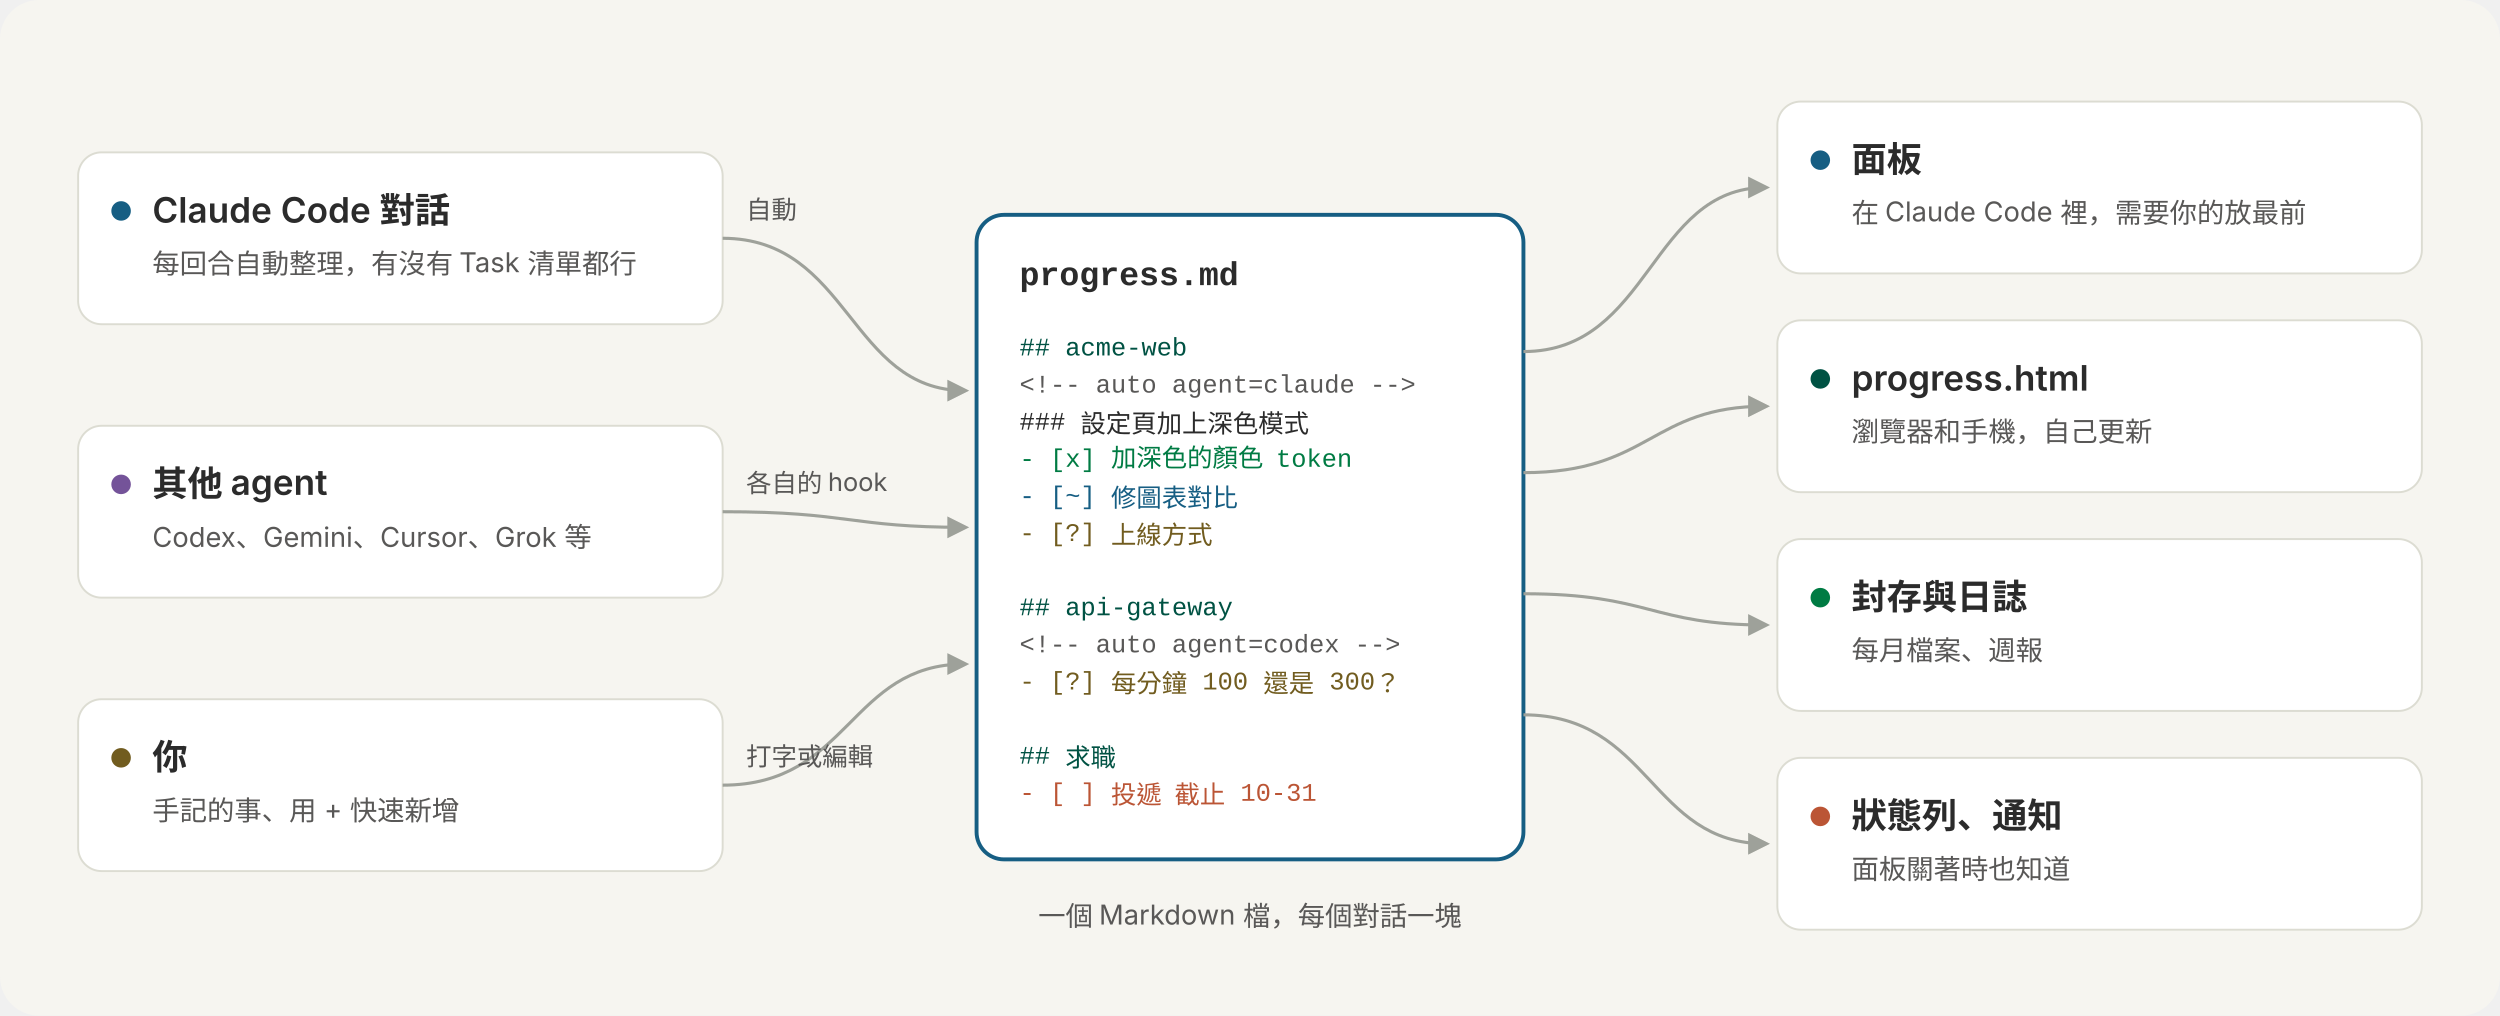
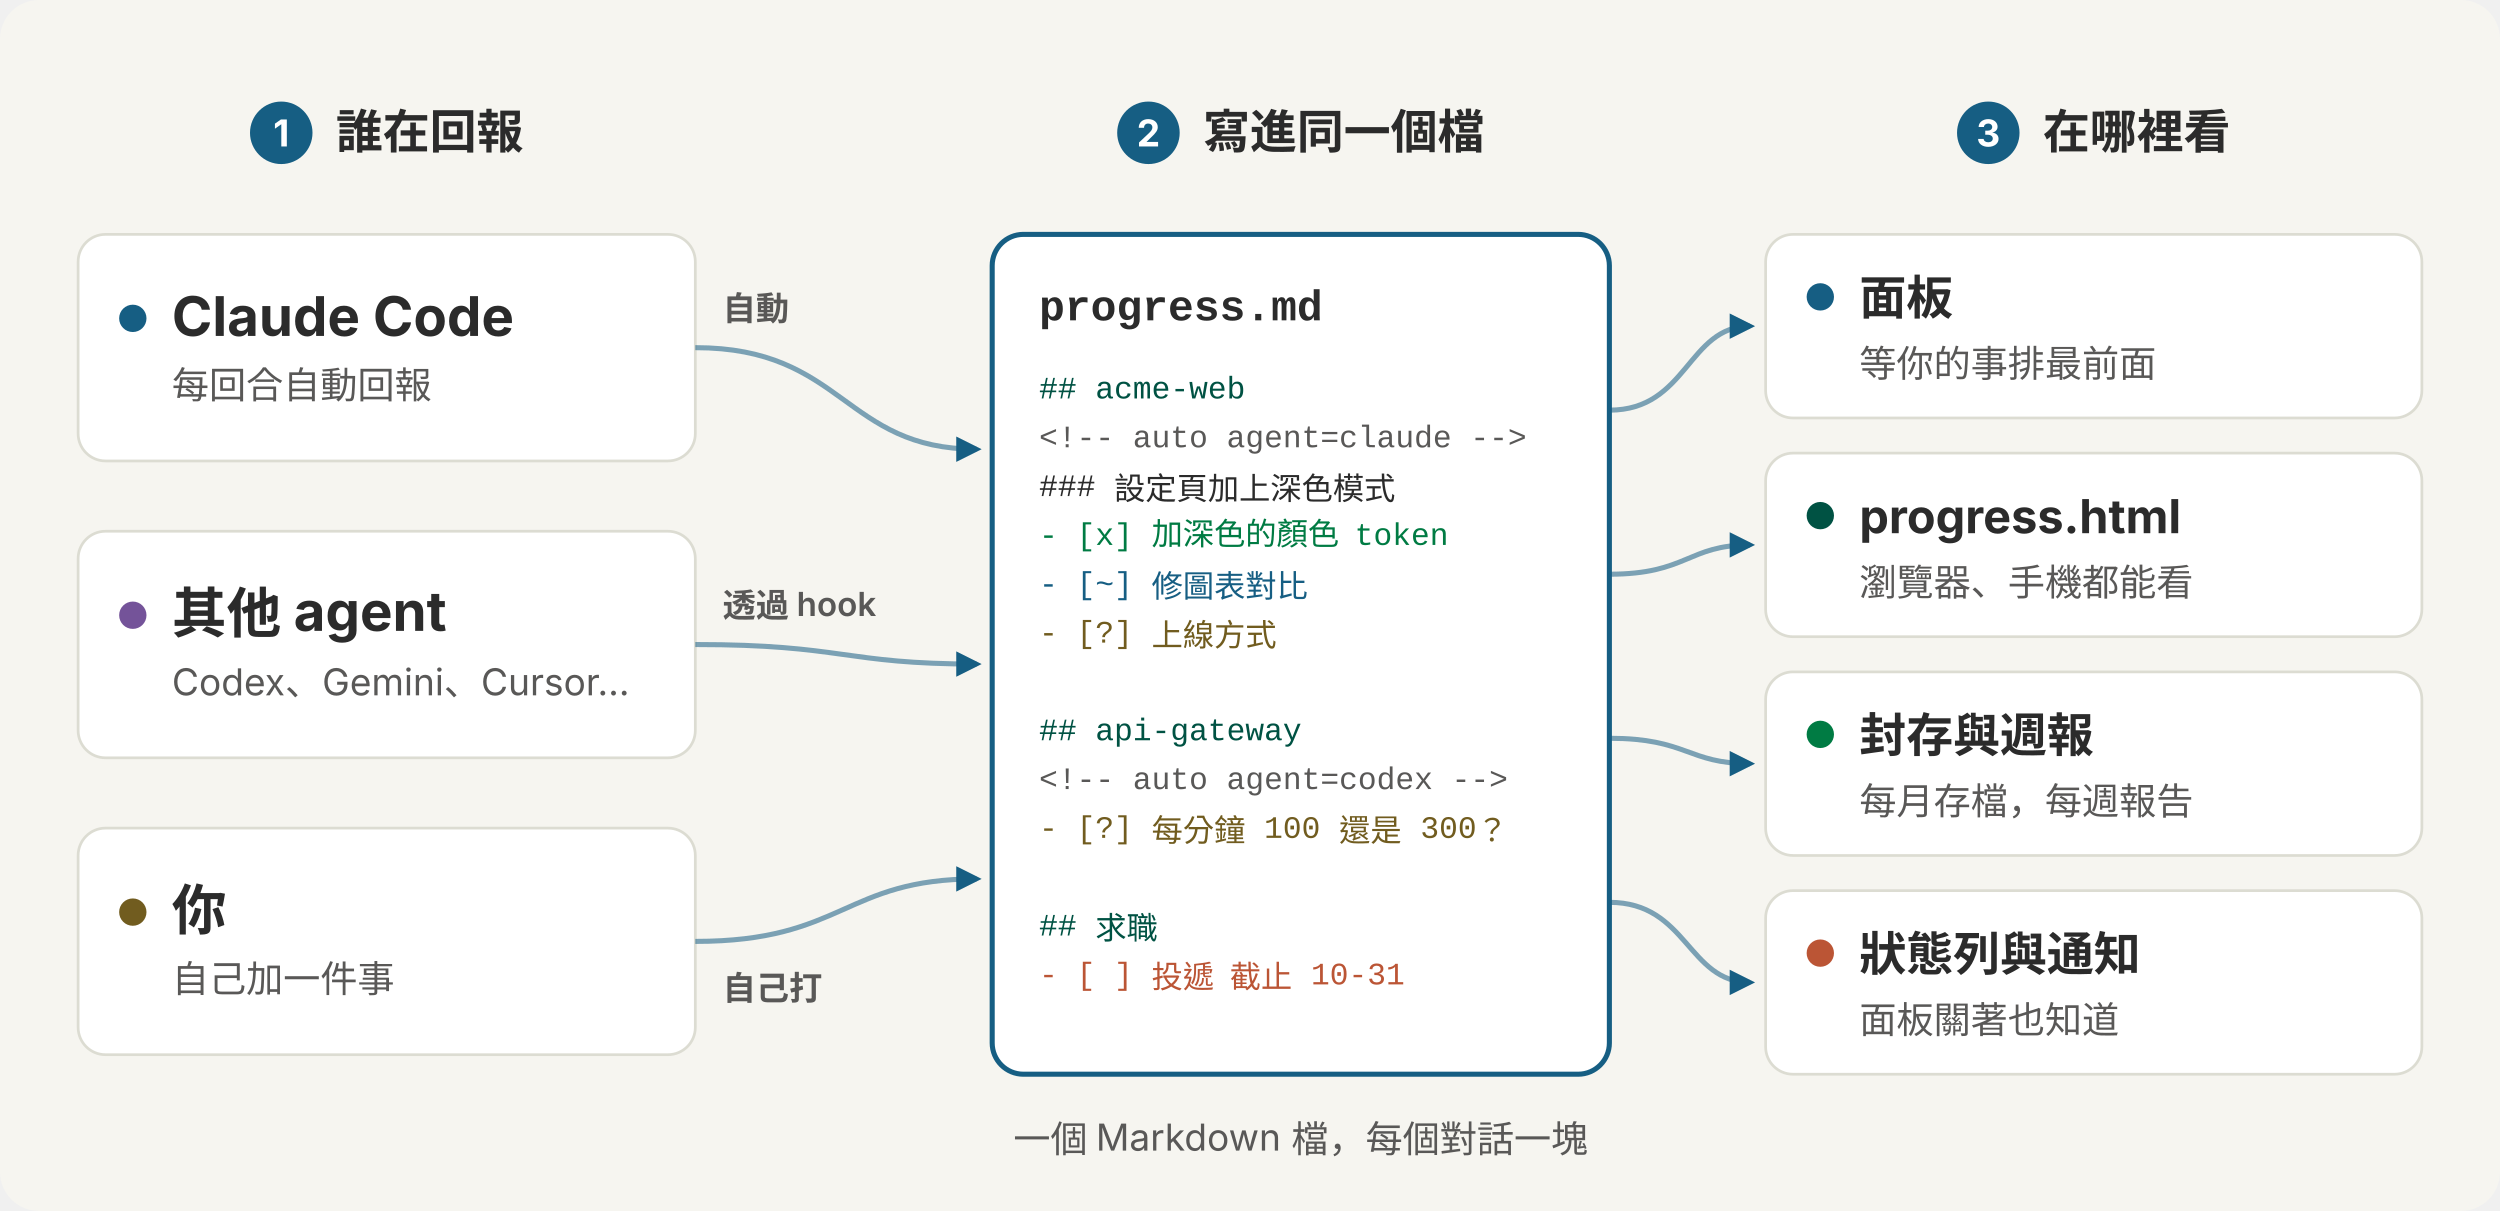
- <svg xmlns="http://www.w3.org/2000/svg" width="1280" height="520" viewBox="0 0 1280 520" role="img" aria-label="progress.md: 一個 Markdown 檔，每個對話一塊">
+ <svg xmlns="http://www.w3.org/2000/svg" width="1280" height="620" viewBox="0 0 1280 620" role="img" aria-label="progress.md: 一個 Markdown 檔，每個對話一塊">
  <defs>
-     <marker id="head" viewBox="0 0 10 10" refX="8" refY="5" markerWidth="7" markerHeight="7" orient="auto-start-reverse">
-       <path d="M0 0L10 5L0 10z" fill="#9EA19A" />
+     <marker id="head" viewBox="0 0 10 10" refX="8" refY="5" markerWidth="5" markerHeight="5" orient="auto-start-reverse">
+       <path d="M0 0L10 5L0 10z" fill="#165E83" />
    </marker>
  </defs>
-   <rect width="1280" height="520" rx="20" fill="#f6f5f0" />
-   <rect x="40" y="78" width="330" height="88" rx="12" fill="#ffffff" stroke="#dcdcd2" />
-   <circle cx="62" cy="108" r="5" fill="#165E83" />
-   <text x="78" y="114" font-family="-apple-system, BlinkMacSystemFont, 'Segoe UI', 'Noto Sans TC', 'Noto Sans SC', 'PingFang TC', 'Microsoft JhengHei', 'Microsoft YaHei', sans-serif" font-size="18" font-weight="600" fill="#2b2b2b">Claude Code 對話</text>
-   <text x="78" y="140" font-family="-apple-system, BlinkMacSystemFont, 'Segoe UI', 'Noto Sans TC', 'Noto Sans SC', 'PingFang TC', 'Microsoft JhengHei', 'Microsoft YaHei', sans-serif" font-size="14" fill="#595857">每回合自動整理，有沒有 Task 清單都行</text>
-   <rect x="40" y="218" width="330" height="88" rx="12" fill="#ffffff" stroke="#dcdcd2" />
-   <circle cx="62" cy="248" r="5" fill="#745399" />
-   <text x="78" y="254" font-family="-apple-system, BlinkMacSystemFont, 'Segoe UI', 'Noto Sans TC', 'Noto Sans SC', 'PingFang TC', 'Microsoft JhengHei', 'Microsoft YaHei', sans-serif" font-size="18" font-weight="600" fill="#2b2b2b">其他 agent</text>
-   <text x="78" y="280" font-family="-apple-system, BlinkMacSystemFont, 'Segoe UI', 'Noto Sans TC', 'Noto Sans SC', 'PingFang TC', 'Microsoft JhengHei', 'Microsoft YaHei', sans-serif" font-size="14" fill="#595857">Codex、Gemini、Cursor、Grok 等</text>
-   <rect x="40" y="358" width="330" height="88" rx="12" fill="#ffffff" stroke="#dcdcd2" />
-   <circle cx="62" cy="388" r="5" fill="#715C1F" />
-   <text x="78" y="394" font-family="-apple-system, BlinkMacSystemFont, 'Segoe UI', 'Noto Sans TC', 'Noto Sans SC', 'PingFang TC', 'Microsoft JhengHei', 'Microsoft YaHei', sans-serif" font-size="18" font-weight="600" fill="#2b2b2b">你</text>
-   <text x="78" y="420" font-family="-apple-system, BlinkMacSystemFont, 'Segoe UI', 'Noto Sans TC', 'Noto Sans SC', 'PingFang TC', 'Microsoft JhengHei', 'Microsoft YaHei', sans-serif" font-size="14" fill="#595857">手記的事、用 + 快速新增</text>
-   <path d="M370 122 C435 122 435 200 494 200" fill="none" stroke="#9EA19A" stroke-width="1.6" marker-end="url(#head)" />
-   <path d="M370 262 C435 262 435 270 494 270" fill="none" stroke="#9EA19A" stroke-width="1.6" marker-end="url(#head)" />
-   <path d="M370 402 C435 402 435 340 494 340" fill="none" stroke="#9EA19A" stroke-width="1.6" marker-end="url(#head)" />
-   <text x="382" y="112" font-family="-apple-system, BlinkMacSystemFont, 'Segoe UI', 'Noto Sans TC', 'Noto Sans SC', 'PingFang TC', 'Microsoft JhengHei', 'Microsoft YaHei', sans-serif" font-size="13" fill="#595857">自動</text>
-   <text x="382" y="252" font-family="-apple-system, BlinkMacSystemFont, 'Segoe UI', 'Noto Sans TC', 'Noto Sans SC', 'PingFang TC', 'Microsoft JhengHei', 'Microsoft YaHei', sans-serif" font-size="13" fill="#595857">各自的 hook</text>
-   <text x="382" y="392" font-family="-apple-system, BlinkMacSystemFont, 'Segoe UI', 'Noto Sans TC', 'Noto Sans SC', 'PingFang TC', 'Microsoft JhengHei', 'Microsoft YaHei', sans-serif" font-size="13" fill="#595857">打字或編輯</text>
-   <rect x="500" y="110" width="280" height="330" rx="14" fill="#ffffff" stroke="#165E83" stroke-width="2" />
-   <text x="522" y="146" font-family="ui-monospace, SFMono-Regular, Menlo, Consolas, 'Liberation Mono', 'Noto Sans Mono CJK TC', 'Noto Sans CJK TC', 'PingFang TC', 'Microsoft JhengHei', monospace" font-size="17" font-weight="700" fill="#2b2b2b">progress.md</text>
-   <g font-family="ui-monospace, SFMono-Regular, Menlo, Consolas, 'Liberation Mono', 'Noto Sans Mono CJK TC', 'Noto Sans CJK TC', 'PingFang TC', 'Microsoft JhengHei', monospace" font-size="13">
-     <text x="522" y="182" fill="#005243">## acme-web</text>
-     <text x="522" y="201" fill="#595857">&lt;!-- auto agent=claude --&gt;</text>
-     <text x="522" y="220" fill="#2b2b2b">### 設定頁加上深色模式</text>
-     <text x="522" y="239" fill="#007B43">- [x] 加深色的顏色 token</text>
-     <text x="522" y="258" fill="#165E83">- [~] 修圖表對比</text>
-     <text x="522" y="277" fill="#715C1F">- [?] 上線方式</text>
-     <text x="522" y="315" fill="#005243">## api-gateway</text>
-     <text x="522" y="334" fill="#595857">&lt;!-- auto agent=codex --&gt;</text>
-     <text x="522" y="353" fill="#715C1F">- [?] 每分鐘 100 還是 300？</text>
-     <text x="522" y="391" fill="#005243">## 求職</text>
-     <text x="522" y="410" fill="#BB5535">- [ ] 投遞   截止 10-31</text>
+   <rect width="1280" height="620" rx="20" fill="#f6f5f0" />
+   <g font-family="-apple-system, BlinkMacSystemFont, 'Segoe UI', 'Noto Sans TC', 'Noto Sans SC', 'PingFang TC', 'Microsoft JhengHei', 'Microsoft YaHei', sans-serif">
+     <circle cx="144" cy="68" r="16" fill="#165E83" />
+     <text x="144" y="75" text-anchor="middle" font-size="19" font-weight="700" fill="#ffffff">1</text>
+     <text x="172" y="76" font-size="24" font-weight="700" fill="#2b2b2b">誰在回報</text>
+     <circle cx="588" cy="68" r="16" fill="#165E83" />
+     <text x="588" y="75" text-anchor="middle" font-size="19" font-weight="700" fill="#ffffff">2</text>
+     <text x="616" y="76" font-size="24" font-weight="700" fill="#2b2b2b">寫進同一個檔</text>
+     <circle cx="1018" cy="68" r="16" fill="#165E83" />
+     <text x="1018" y="75" text-anchor="middle" font-size="19" font-weight="700" fill="#ffffff">3</text>
+     <text x="1046" y="76" font-size="24" font-weight="700" fill="#2b2b2b">在哪裡看</text>
+     <rect x="40" y="120" width="316" height="116" rx="14" fill="#ffffff" stroke="#dcdcd2" stroke-width="1.4" />
+     <circle cx="68" cy="163" r="7" fill="#165E83" />
+     <text x="88" y="172" font-size="28" font-weight="700" fill="#2b2b2b">Claude Code</text>
+     <text x="88" y="204" font-size="19" fill="#595857">每回合自動回報</text>
+     <rect x="40" y="272" width="316" height="116" rx="14" fill="#ffffff" stroke="#dcdcd2" stroke-width="1.4" />
+     <circle cx="68" cy="315" r="7" fill="#745399" />
+     <text x="88" y="324" font-size="28" font-weight="700" fill="#2b2b2b">其他 agent</text>
+     <text x="88" y="356" font-size="19" fill="#595857">Codex、Gemini、Cursor…</text>
+     <rect x="40" y="424" width="316" height="116" rx="14" fill="#ffffff" stroke="#dcdcd2" stroke-width="1.4" />
+     <circle cx="68" cy="467" r="7" fill="#715C1F" />
+     <text x="88" y="476" font-size="28" font-weight="700" fill="#2b2b2b">你</text>
+     <text x="88" y="508" font-size="19" fill="#595857">自己加一件事</text>
+     <path d="M356 178 C432 178 432 230 500 230" fill="none" stroke="#165E83" stroke-opacity="0.55" stroke-width="2.6" marker-end="url(#head)" />
+     <path d="M356 330 C432 330 432 340 500 340" fill="none" stroke="#165E83" stroke-opacity="0.55" stroke-width="2.6" marker-end="url(#head)" />
+     <path d="M356 482 C432 482 432 450 500 450" fill="none" stroke="#165E83" stroke-opacity="0.55" stroke-width="2.6" marker-end="url(#head)" />
+     <text x="370" y="164" font-size="17" font-weight="600" fill="#595857">自動</text>
+     <text x="370" y="316" font-size="17" font-weight="600" fill="#595857">透過 hook</text>
+     <text x="370" y="512" font-size="17" font-weight="600" fill="#595857">自己打</text>
+     <rect x="508" y="120" width="316" height="430" rx="16" fill="#ffffff" stroke="#165E83" stroke-width="2.6" />
+     <text x="532" y="164" font-family="ui-monospace, SFMono-Regular, Menlo, Consolas, 'Liberation Mono', 'Noto Sans Mono CJK TC', 'Noto Sans CJK TC', 'PingFang TC', 'Microsoft JhengHei', monospace" font-size="22" font-weight="700" fill="#2b2b2b">progress.md</text>
+     <g font-family="ui-monospace, SFMono-Regular, Menlo, Consolas, 'Liberation Mono', 'Noto Sans Mono CJK TC', 'Noto Sans CJK TC', 'PingFang TC', 'Microsoft JhengHei', monospace" font-size="16">
+       <text x="532" y="204" fill="#005243">## acme-web</text>
+       <text x="532" y="229" fill="#595857">&lt;!-- auto agent=claude --&gt;</text>
+       <text x="532" y="254" fill="#2b2b2b">### 設定頁加上深色模式</text>
+       <text x="532" y="279" fill="#007B43">- [x] 加深色的顏色 token</text>
+       <text x="532" y="304" fill="#165E83">- [~] 修圖表對比</text>
+       <text x="532" y="329" fill="#715C1F">- [?] 上線方式</text>
+       <text x="532" y="379" fill="#005243">## api-gateway</text>
+       <text x="532" y="404" fill="#595857">&lt;!-- auto agent=codex --&gt;</text>
+       <text x="532" y="429" fill="#715C1F">- [?] 每分鐘 100 還是 300？</text>
+       <text x="532" y="479" fill="#005243">## 求職</text>
+       <text x="532" y="504" fill="#BB5535">- [ ] 投遞   截止 10-31</text>
+     </g>
+     <text x="666" y="590" text-anchor="middle" font-size="19" fill="#595857">一個 Markdown 檔，每個對話一塊</text>
+     <path d="M824 210 C864 210 864 167 896 167" fill="none" stroke="#165E83" stroke-opacity="0.55" stroke-width="2.6" marker-end="url(#head)" />
+     <path d="M824 294 C864 294 864 279 896 279" fill="none" stroke="#165E83" stroke-opacity="0.55" stroke-width="2.6" marker-end="url(#head)" />
+     <path d="M824 378 C864 378 864 391 896 391" fill="none" stroke="#165E83" stroke-opacity="0.55" stroke-width="2.6" marker-end="url(#head)" />
+     <path d="M824 462 C864 462 864 503 896 503" fill="none" stroke="#165E83" stroke-opacity="0.55" stroke-width="2.6" marker-end="url(#head)" />
+     <rect x="904" y="120" width="336" height="94" rx="14" fill="#ffffff" stroke="#dcdcd2" stroke-width="1.4" />
+     <circle cx="932" cy="152" r="7" fill="#165E83" />
+     <text x="952" y="161" font-size="24" font-weight="700" fill="#2b2b2b">面板</text>
+     <text x="952" y="193" font-size="19" fill="#595857">等你的事排最前面</text>
+     <rect x="904" y="232" width="336" height="94" rx="14" fill="#ffffff" stroke="#dcdcd2" stroke-width="1.4" />
+     <circle cx="932" cy="264" r="7" fill="#005243" />
+     <text x="952" y="273" font-size="24" font-weight="700" fill="#2b2b2b">progress.html</text>
+     <text x="952" y="305" font-size="19" fill="#595857">瀏覽器、手機都能看</text>
+     <rect x="904" y="344" width="336" height="94" rx="14" fill="#ffffff" stroke="#dcdcd2" stroke-width="1.4" />
+     <circle cx="932" cy="376" r="7" fill="#007B43" />
+     <text x="952" y="385" font-size="24" font-weight="700" fill="#2b2b2b">封存與週報</text>
+     <text x="952" y="417" font-size="19" fill="#595857">每月存檔，每週報告</text>
+     <rect x="904" y="456" width="336" height="94" rx="14" fill="#ffffff" stroke="#dcdcd2" stroke-width="1.4" />
+     <circle cx="932" cy="488" r="7" fill="#BB5535" />
+     <text x="952" y="497" font-size="24" font-weight="700" fill="#2b2b2b">狀態列與通知</text>
+     <text x="952" y="529" font-size="19" fill="#595857">面板關著也知道</text>
  </g>
-   <text x="640" y="474" text-anchor="middle" font-family="-apple-system, BlinkMacSystemFont, 'Segoe UI', 'Noto Sans TC', 'Noto Sans SC', 'PingFang TC', 'Microsoft JhengHei', 'Microsoft YaHei', sans-serif" font-size="14" fill="#595857">一個 Markdown 檔，每個對話一塊</text>
-   <path d="M780 180 C845 180 845 96 904 96" fill="none" stroke="#9EA19A" stroke-width="1.6" marker-end="url(#head)" />
-   <path d="M780 242 C845 242 845 208 904 208" fill="none" stroke="#9EA19A" stroke-width="1.6" marker-end="url(#head)" />
-   <path d="M780 304 C845 304 845 320 904 320" fill="none" stroke="#9EA19A" stroke-width="1.6" marker-end="url(#head)" />
-   <path d="M780 366 C845 366 845 432 904 432" fill="none" stroke="#9EA19A" stroke-width="1.6" marker-end="url(#head)" />
-   <rect x="910" y="52" width="330" height="88" rx="12" fill="#ffffff" stroke="#dcdcd2" />
-   <circle cx="932" cy="82" r="5" fill="#165E83" />
-   <text x="948" y="88" font-family="-apple-system, BlinkMacSystemFont, 'Segoe UI', 'Noto Sans TC', 'Noto Sans SC', 'PingFang TC', 'Microsoft JhengHei', 'Microsoft YaHei', sans-serif" font-size="18" font-weight="600" fill="#2b2b2b">面板</text>
-   <text x="948" y="114" font-family="-apple-system, BlinkMacSystemFont, 'Segoe UI', 'Noto Sans TC', 'Noto Sans SC', 'PingFang TC', 'Microsoft JhengHei', 'Microsoft YaHei', sans-serif" font-size="14" fill="#595857">在 Claude Code 裡，需要你的放最前</text>
-   <rect x="910" y="164" width="330" height="88" rx="12" fill="#ffffff" stroke="#dcdcd2" />
-   <circle cx="932" cy="194" r="5" fill="#005243" />
-   <text x="948" y="200" font-family="-apple-system, BlinkMacSystemFont, 'Segoe UI', 'Noto Sans TC', 'Noto Sans SC', 'PingFang TC', 'Microsoft JhengHei', 'Microsoft YaHei', sans-serif" font-size="18" font-weight="600" fill="#2b2b2b">progress.html</text>
-   <text x="948" y="226" font-family="-apple-system, BlinkMacSystemFont, 'Segoe UI', 'Noto Sans TC', 'Noto Sans SC', 'PingFang TC', 'Microsoft JhengHei', 'Microsoft YaHei', sans-serif" font-size="14" fill="#595857">瀏覽器和手機，自己更新</text>
-   <rect x="910" y="276" width="330" height="88" rx="12" fill="#ffffff" stroke="#dcdcd2" />
-   <circle cx="932" cy="306" r="5" fill="#007B43" />
-   <text x="948" y="312" font-family="-apple-system, BlinkMacSystemFont, 'Segoe UI', 'Noto Sans TC', 'Noto Sans SC', 'PingFang TC', 'Microsoft JhengHei', 'Microsoft YaHei', sans-serif" font-size="18" font-weight="600" fill="#2b2b2b">封存與日誌</text>
-   <text x="948" y="338" font-family="-apple-system, BlinkMacSystemFont, 'Segoe UI', 'Noto Sans TC', 'Noto Sans SC', 'PingFang TC', 'Microsoft JhengHei', 'Microsoft YaHei', sans-serif" font-size="14" fill="#595857">每月檔案、週報</text>
-   <rect x="910" y="388" width="330" height="88" rx="12" fill="#ffffff" stroke="#dcdcd2" />
-   <circle cx="932" cy="418" r="5" fill="#BB5535" />
-   <text x="948" y="424" font-family="-apple-system, BlinkMacSystemFont, 'Segoe UI', 'Noto Sans TC', 'Noto Sans SC', 'PingFang TC', 'Microsoft JhengHei', 'Microsoft YaHei', sans-serif" font-size="18" font-weight="600" fill="#2b2b2b">狀態列、通知</text>
-   <text x="948" y="450" font-family="-apple-system, BlinkMacSystemFont, 'Segoe UI', 'Noto Sans TC', 'Noto Sans SC', 'PingFang TC', 'Microsoft JhengHei', 'Microsoft YaHei', sans-serif" font-size="14" fill="#595857">面板關著時也知道</text>
</svg>
